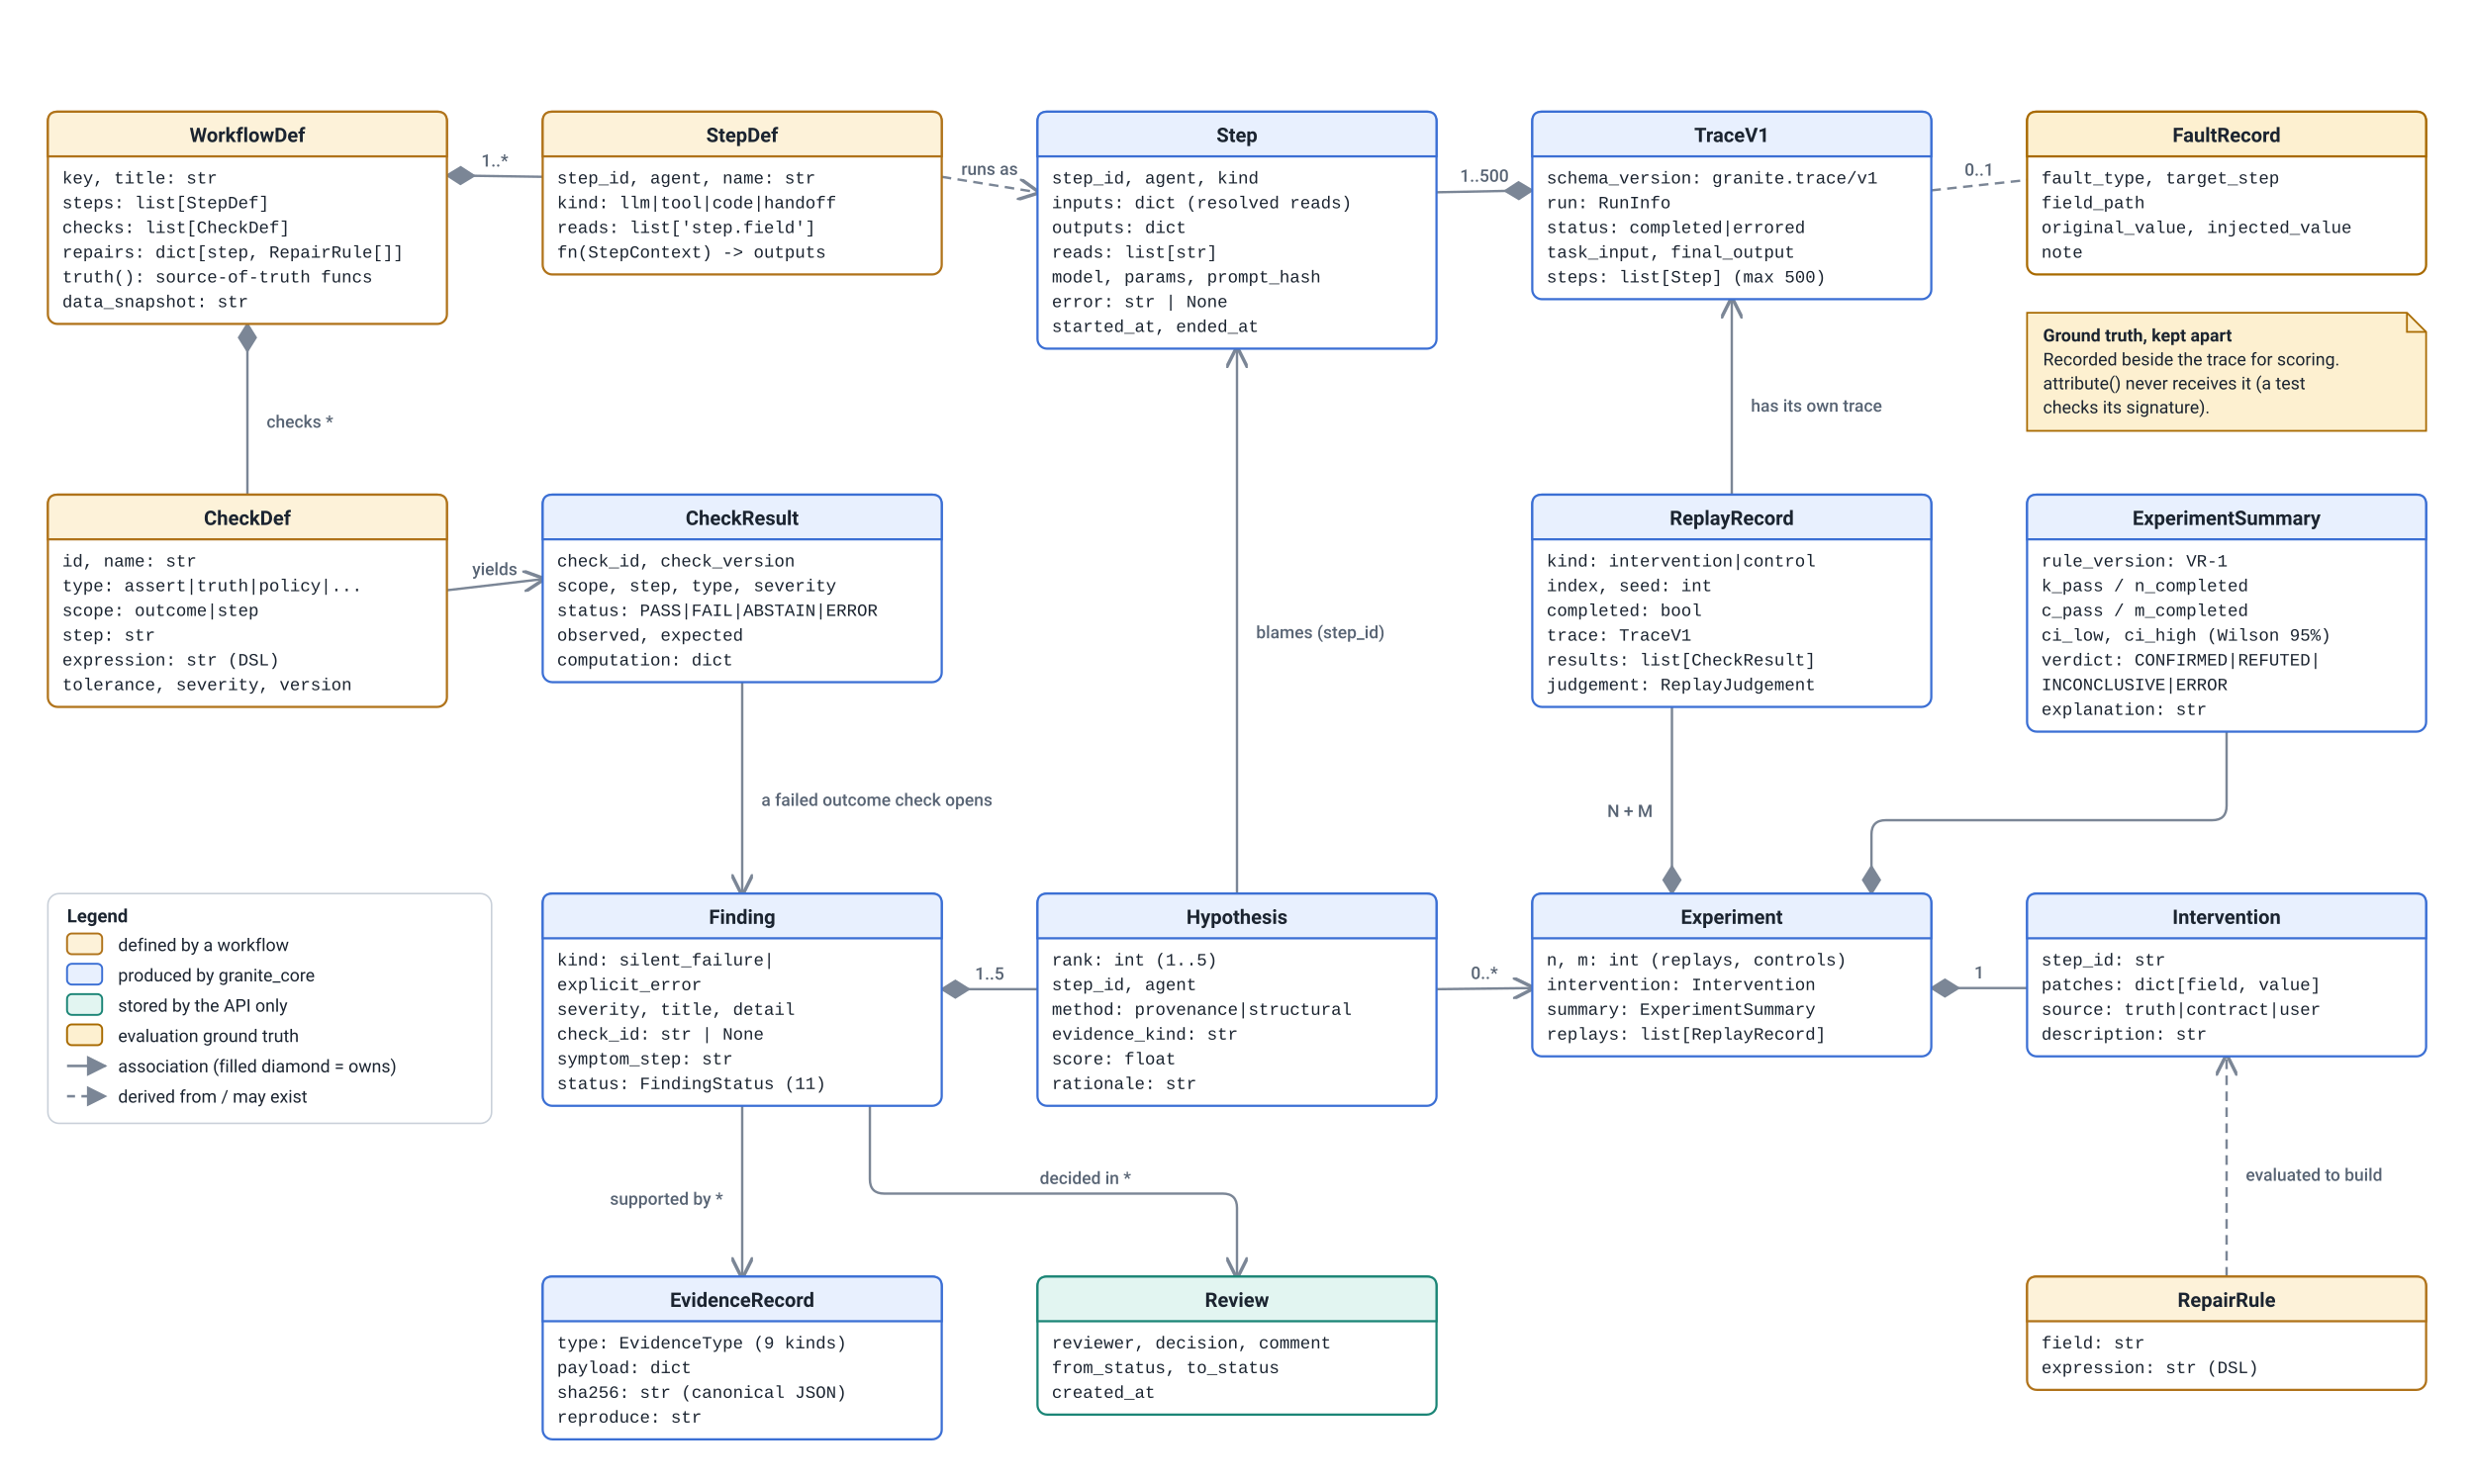
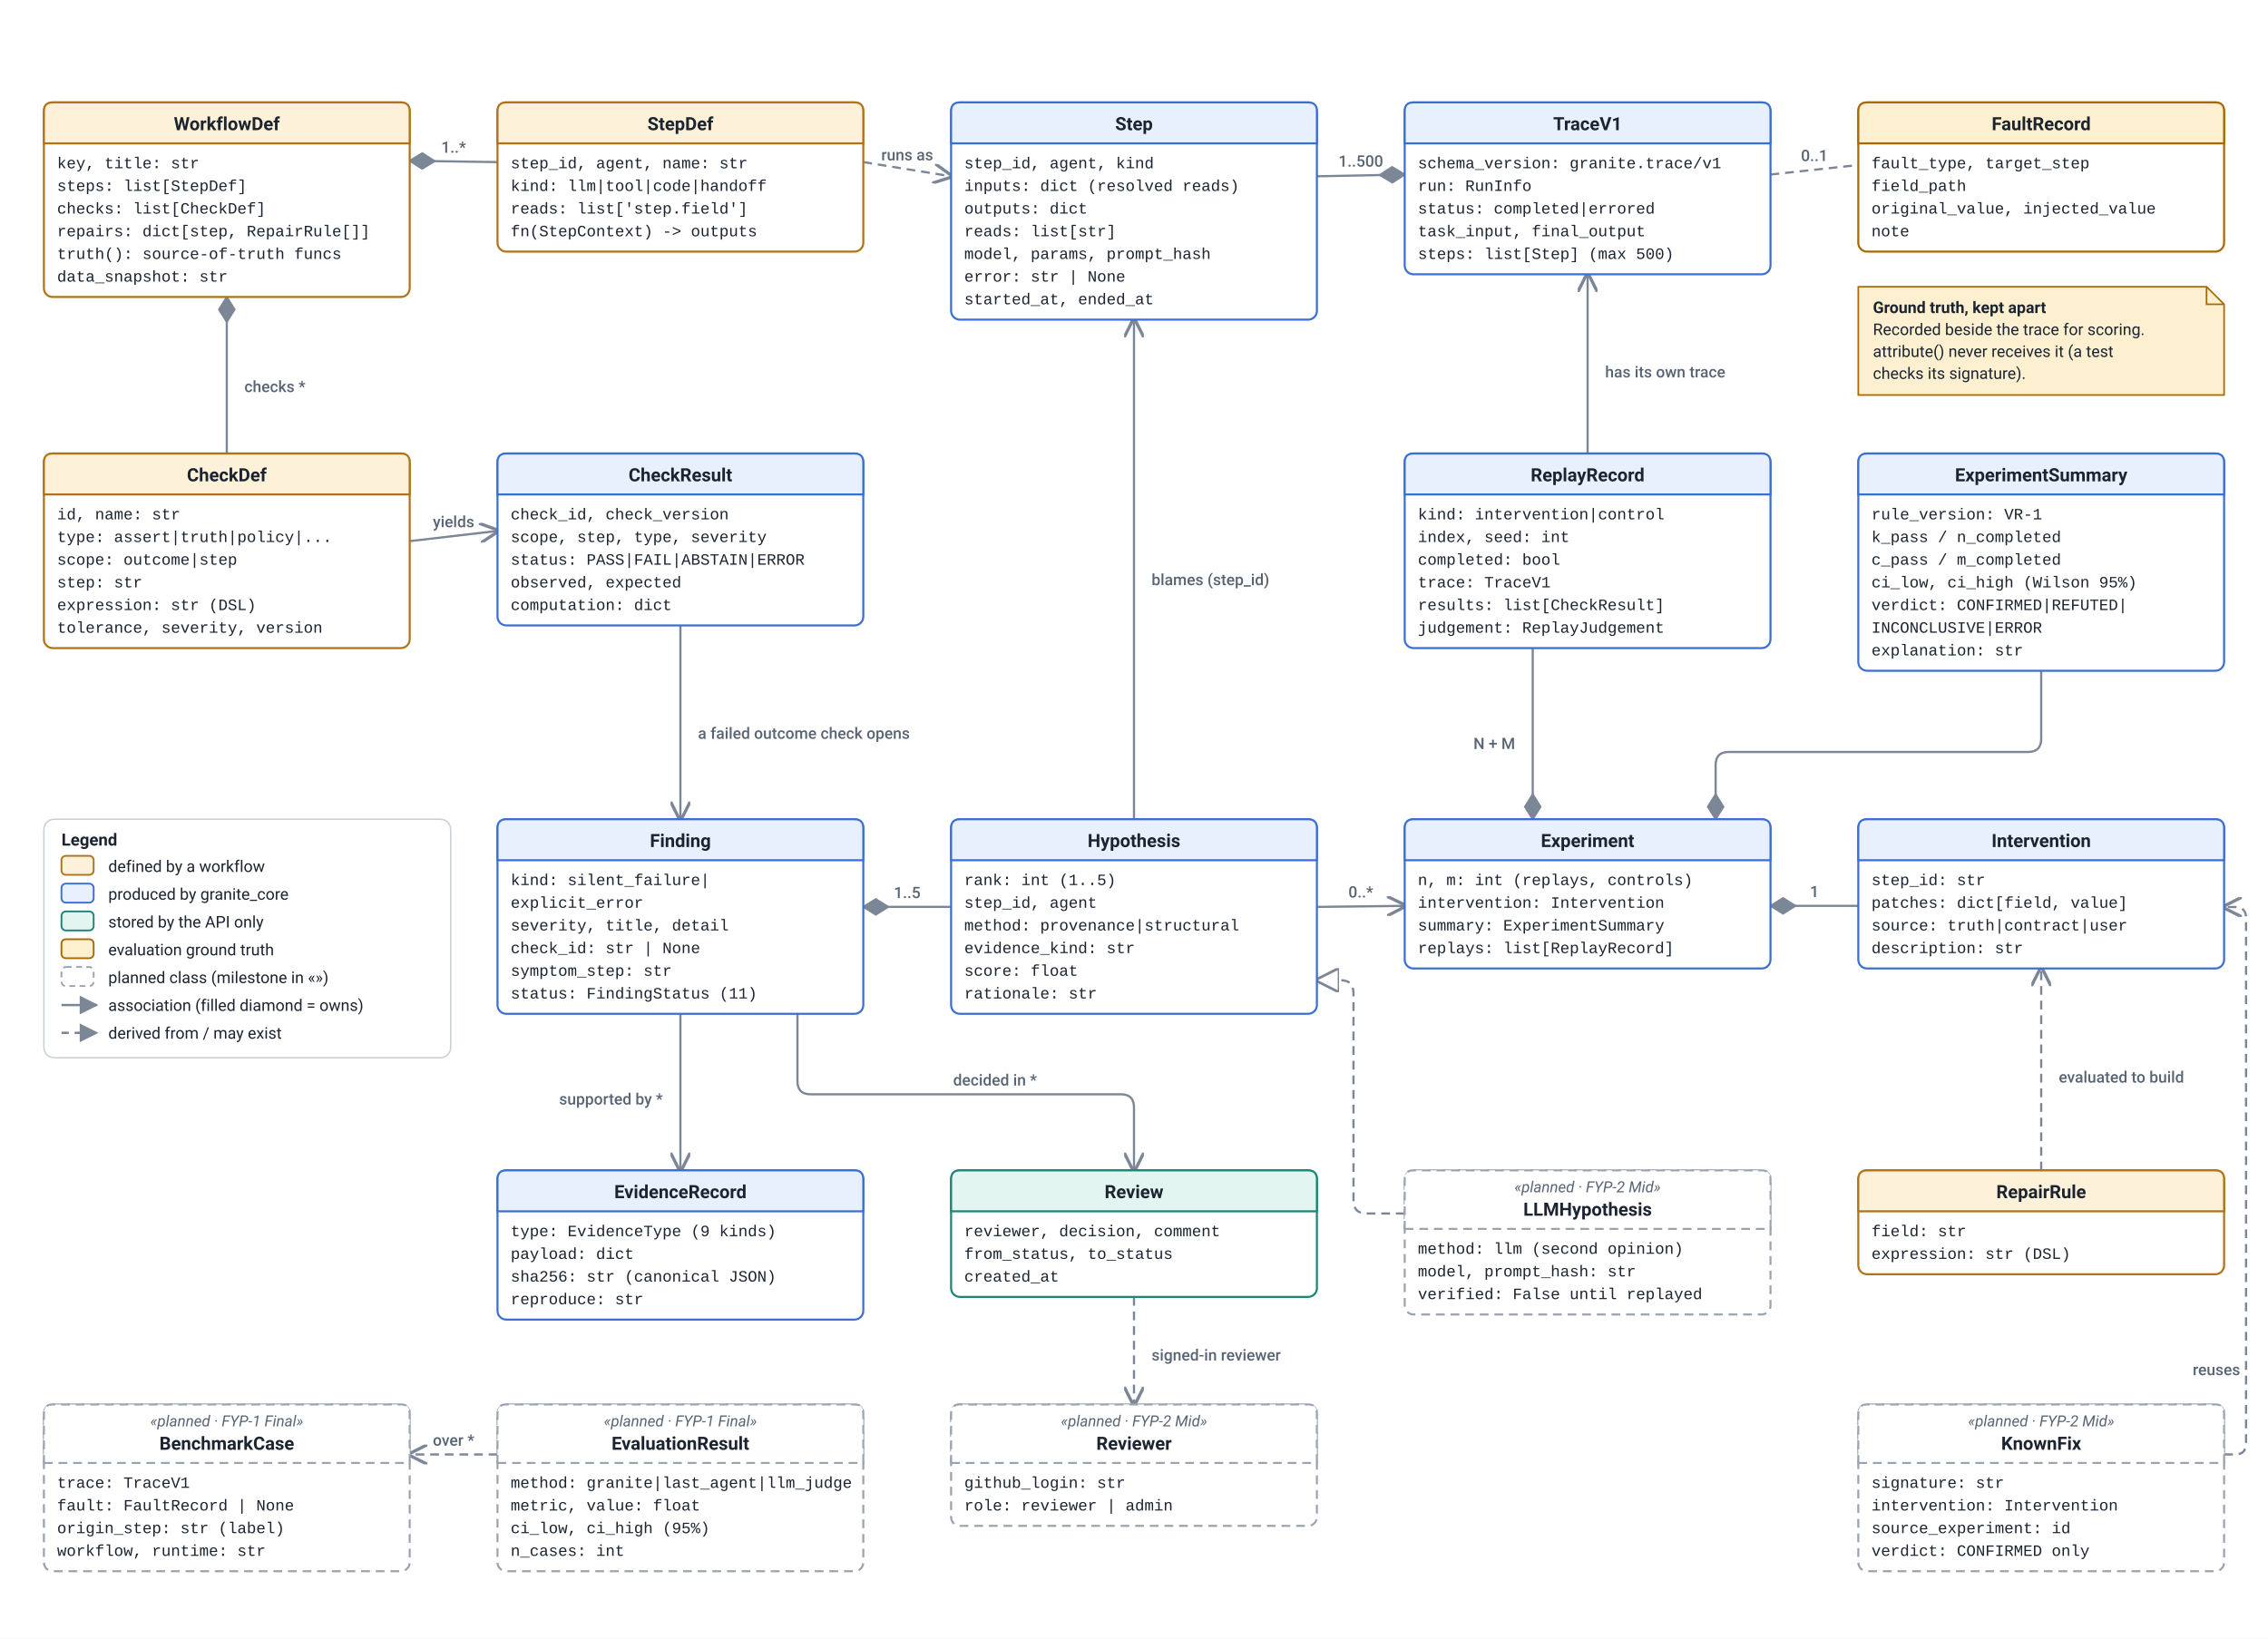
- <svg xmlns="http://www.w3.org/2000/svg" viewBox="0 0 1550 930" width="1550" height="930" role="img" aria-labelledby="domain-model-t domain-model-d" data-diagram="domain-model">
+ <svg xmlns="http://www.w3.org/2000/svg" viewBox="0 0 1550 1120" width="1550" height="1120" role="img" aria-labelledby="domain-model-t domain-model-d" data-diagram="domain-model">
  <style>text{font-family:'Segoe UI', system-ui, -apple-system, Roboto, 'Helvetica Neue', Arial, sans-serif;} .halo{paint-order:stroke;stroke:#ffffff;stroke-width:4px;stroke-linejoin:round;} .node:focus{outline:none;} .node:focus &gt; :first-child, .node:focus &gt; rect{stroke-width:2.6;}</style>
  <defs>
    <marker id="domain-model-arrow" viewBox="0 0 10 10" refX="9" refY="5" markerWidth="8" markerHeight="8" orient="auto-start-reverse">
      <path d="M0 0 L10 5 L0 10 Z" fill="#7b8696" />
    </marker>
    <marker id="domain-model-open" viewBox="0 0 10 10" refX="9" refY="5" markerWidth="9" markerHeight="9" orient="auto-start-reverse">
      <path d="M0 0 L10 5 L0 10" fill="none" stroke="#7b8696" stroke-width="1.6" />
    </marker>
    <marker id="domain-model-tri" viewBox="0 0 12 12" refX="11" refY="6" markerWidth="11" markerHeight="11" orient="auto-start-reverse">
      <path d="M0 0 L12 6 L0 12 Z" fill="#fff" stroke="#7b8696" stroke-width="1.3" />
    </marker>
    <marker id="domain-model-diamond" viewBox="0 0 16 10" refX="15" refY="5" markerWidth="13" markerHeight="9" orient="auto-start-reverse">
      <path d="M0 5 L8 0 L16 5 L8 10 Z" fill="#7b8696" />
    </marker>
    <marker id="domain-model-odiamond" viewBox="0 0 16 10" refX="15" refY="5" markerWidth="13" markerHeight="9" orient="auto-start-reverse">
      <path d="M0 5 L8 0 L16 5 L8 10 Z" fill="#fff" stroke="#7b8696" stroke-width="1.3" />
    </marker>
    <marker id="domain-model-many" viewBox="0 0 12 12" refX="11" refY="6" markerWidth="11" markerHeight="11" orient="auto-start-reverse">
      <path d="M0 6 H12 M2 6 L12 1 M2 6 L12 11" fill="none" stroke="#7b8696" stroke-width="1.4" />
    </marker>
    <marker id="domain-model-one" viewBox="0 0 12 12" refX="11" refY="6" markerWidth="11" markerHeight="11" orient="auto-start-reverse">
      <path d="M0 6 H12 M7 1 V11" fill="none" stroke="#7b8696" stroke-width="1.4" />
    </marker>
    <marker id="domain-model-dot" viewBox="0 0 10 10" refX="5" refY="5" markerWidth="7" markerHeight="7">
      <circle cx="5" cy="5" r="4" fill="#7b8696" />
    </marker>
  </defs>
-   <rect width="1550" height="930" fill="#ffffff" />
+   <rect width="1550" height="1120" fill="#ffffff" />
  <g class="edge" data-from="WorkflowDef" data-to="StepDef">
    <path d="M280.0 109.9 L340.0 110.8" fill="none" stroke="#7b8696" stroke-width="1.5" marker-start="url(#domain-model-diamond)" />
  </g>
  <g class="edge" data-from="WorkflowDef" data-to="CheckDef">
    <path d="M155.0 203.0 L155.0 310.0" fill="none" stroke="#7b8696" stroke-width="1.5" marker-start="url(#domain-model-diamond)" />
  </g>
  <g class="edge" data-from="StepDef" data-to="Step">
    <path d="M590.0 110.8 L650.0 120.5" fill="none" stroke="#7b8696" stroke-width="1.5" stroke-dasharray="6 4" marker-end="url(#domain-model-open)" />
  </g>
  <g class="edge" data-from="TraceV1" data-to="Step">
    <path d="M960.0 119.3 L900.0 120.5" fill="none" stroke="#7b8696" stroke-width="1.5" marker-start="url(#domain-model-diamond)" />
  </g>
  <g class="edge" data-from="TraceV1" data-to="FaultRecord">
    <path d="M1210.0 119.3 L1270.0 112.8" fill="none" stroke="#7b8696" stroke-width="1.5" stroke-dasharray="6 4" />
  </g>
  <g class="edge" data-from="CheckDef" data-to="CheckResult">
    <path d="M280.0 369.9 L340.0 362.9" fill="none" stroke="#7b8696" stroke-width="1.5" marker-end="url(#domain-model-open)" />
  </g>
  <g class="edge" data-from="CheckResult" data-to="Finding">
    <path d="M465.0 427.5 L465.0 560.0" fill="none" stroke="#7b8696" stroke-width="1.5" marker-end="url(#domain-model-open)" />
  </g>
  <g class="edge" data-from="Finding" data-to="Hypothesis">
    <path d="M590.0 619.9 L650.0 619.9" fill="none" stroke="#7b8696" stroke-width="1.5" marker-start="url(#domain-model-diamond)" />
  </g>
  <g class="edge" data-from="Hypothesis" data-to="Step">
    <path d="M775.0 560.0 L775.0 218.5" fill="none" stroke="#7b8696" stroke-width="1.5" marker-end="url(#domain-model-open)" />
  </g>
  <g class="edge" data-from="Hypothesis" data-to="Experiment">
    <path d="M900.0 619.9 L960.0 619.2" fill="none" stroke="#7b8696" stroke-width="1.5" marker-end="url(#domain-model-open)" />
  </g>
  <g class="edge" data-from="Experiment" data-to="ReplayRecord">
    <path d="M1047.5 560.0 L1047.5 443.0" fill="none" stroke="#7b8696" stroke-width="1.5" marker-start="url(#domain-model-diamond)" />
  </g>
  <g class="edge" data-from="ReplayRecord" data-to="TraceV1">
    <path d="M1085.0 310.0 L1085.0 187.5" fill="none" stroke="#7b8696" stroke-width="1.5" marker-end="url(#domain-model-open)" />
  </g>
  <g class="edge" data-from="Experiment" data-to="ExperimentSummary">
    <path d="M1172.5 560.0 L1172.5 523.0 Q1172.5 514.0 1181.5 514.0 L1386.0 514.0 Q1395.0 514.0 1395.0 505.0 L1395.0 458.5" fill="none" stroke="#7b8696" stroke-width="1.5" marker-start="url(#domain-model-diamond)" />
  </g>
  <g class="edge" data-from="Experiment" data-to="Intervention">
    <path d="M1210.0 619.2 L1270.0 619.2" fill="none" stroke="#7b8696" stroke-width="1.5" marker-start="url(#domain-model-diamond)" />
  </g>
  <g class="edge" data-from="RepairRule" data-to="Intervention">
    <path d="M1395.0 800.0 L1395.0 662.0" fill="none" stroke="#7b8696" stroke-width="1.5" stroke-dasharray="6 4" marker-end="url(#domain-model-open)" />
  </g>
  <g class="edge" data-from="Finding" data-to="EvidenceRecord">
    <path d="M465.0 693.0 L465.0 800.0" fill="none" stroke="#7b8696" stroke-width="1.5" marker-end="url(#domain-model-open)" />
  </g>
  <g class="edge" data-from="Finding" data-to="Review">
    <path d="M545.0 693.0 L545.0 739.0 Q545.0 748.0 554.0 748.0 L766.0 748.0 Q775.0 748.0 775.0 757.0 L775.0 800.0" fill="none" stroke="#7b8696" stroke-width="1.5" marker-end="url(#domain-model-open)" />
+   </g>
+   <g class="edge" data-from="LLMHypothesis" data-to="Hypothesis">
+     <path d="M960.0 829.5 L934.0 829.5 Q925.0 829.5 925.0 820.5 L925.0 679.0 Q925.0 670.0 916.0 670.0 L900.0 670.0" fill="none" stroke="#7b8696" stroke-width="1.5" stroke-dasharray="6 4" marker-end="url(#domain-model-tri)" />
+   </g>
+   <g class="edge" data-from="EvaluationResult" data-to="BenchmarkCase">
+     <path d="M340.0 994.2 L280.0 994.2" fill="none" stroke="#7b8696" stroke-width="1.5" stroke-dasharray="6 4" marker-end="url(#domain-model-open)" />
+   </g>
+   <g class="edge" data-from="Review" data-to="Reviewer">
+     <path d="M775.0 886.5 L775.0 960.0" fill="none" stroke="#7b8696" stroke-width="1.5" stroke-dasharray="6 4" marker-end="url(#domain-model-open)" />
+   </g>
+   <g class="edge" data-from="KnownFix" data-to="Intervention">
+     <path d="M1520.0 994.2 L1527.5 994.2 Q1535.0 994.2 1535.0 986.7 L1535.0 627.5 Q1535.0 620.0 1527.5 620.0 L1520.0 620.0" fill="none" stroke="#7b8696" stroke-width="1.5" stroke-dasharray="6 4" marker-end="url(#domain-model-open)" />
  </g>
  <g class="node" data-id="WorkflowDef" tabindex="0">
    <rect x="30" y="70" width="250" height="133.0" rx="6" fill="#ffffff" stroke="#b0731a" stroke-width="1.4" />
    <path d="M30 98 H280 V76 Q280 70 274 70 H36 Q30 70 30 76 Z" fill="#fdf2d9" stroke="#b0731a" stroke-width="1.4" />
    <text x="155.0" y="89.0" text-anchor="middle" style="font-size:12.5px;font-weight:700;fill:#1b2430;">WorkflowDef</text>
    <text x="39.0" y="115.0" text-anchor="start" style="font-size:10.8px;font-weight:400;fill:#1b2430;font-family:ui-monospace, 'Cascadia Mono', Consolas, 'Courier New', monospace;">key, title: str</text>
    <text x="39.0" y="130.5" text-anchor="start" style="font-size:10.8px;font-weight:400;fill:#1b2430;font-family:ui-monospace, 'Cascadia Mono', Consolas, 'Courier New', monospace;">steps: list[StepDef]</text>
    <text x="39.0" y="146.0" text-anchor="start" style="font-size:10.8px;font-weight:400;fill:#1b2430;font-family:ui-monospace, 'Cascadia Mono', Consolas, 'Courier New', monospace;">checks: list[CheckDef]</text>
    <text x="39.0" y="161.5" text-anchor="start" style="font-size:10.8px;font-weight:400;fill:#1b2430;font-family:ui-monospace, 'Cascadia Mono', Consolas, 'Courier New', monospace;">repairs: dict[step, RepairRule[]]</text>
    <text x="39.0" y="177.0" text-anchor="start" style="font-size:10.8px;font-weight:400;fill:#1b2430;font-family:ui-monospace, 'Cascadia Mono', Consolas, 'Courier New', monospace;">truth(): source-of-truth funcs</text>
    <text x="39.0" y="192.5" text-anchor="start" style="font-size:10.8px;font-weight:400;fill:#1b2430;font-family:ui-monospace, 'Cascadia Mono', Consolas, 'Courier New', monospace;">data_snapshot: str</text>
  </g>
  <g class="node" data-id="StepDef" tabindex="0">
    <rect x="340" y="70" width="250" height="102.0" rx="6" fill="#ffffff" stroke="#b0731a" stroke-width="1.4" />
    <path d="M340 98 H590 V76 Q590 70 584 70 H346 Q340 70 340 76 Z" fill="#fdf2d9" stroke="#b0731a" stroke-width="1.4" />
    <text x="465.0" y="89.0" text-anchor="middle" style="font-size:12.5px;font-weight:700;fill:#1b2430;">StepDef</text>
    <text x="349.0" y="115.0" text-anchor="start" style="font-size:10.8px;font-weight:400;fill:#1b2430;font-family:ui-monospace, 'Cascadia Mono', Consolas, 'Courier New', monospace;">step_id, agent, name: str</text>
    <text x="349.0" y="130.5" text-anchor="start" style="font-size:10.8px;font-weight:400;fill:#1b2430;font-family:ui-monospace, 'Cascadia Mono', Consolas, 'Courier New', monospace;">kind: llm|tool|code|handoff</text>
    <text x="349.0" y="146.0" text-anchor="start" style="font-size:10.8px;font-weight:400;fill:#1b2430;font-family:ui-monospace, 'Cascadia Mono', Consolas, 'Courier New', monospace;">reads: list['step.field']</text>
    <text x="349.0" y="161.5" text-anchor="start" style="font-size:10.8px;font-weight:400;fill:#1b2430;font-family:ui-monospace, 'Cascadia Mono', Consolas, 'Courier New', monospace;">fn(StepContext) -&gt; outputs</text>
  </g>
  <g class="node" data-id="Step" tabindex="0">
    <rect x="650" y="70" width="250" height="148.5" rx="6" fill="#ffffff" stroke="#3b6fd4" stroke-width="1.4" />
    <path d="M650 98 H900 V76 Q900 70 894 70 H656 Q650 70 650 76 Z" fill="#e8f0fe" stroke="#3b6fd4" stroke-width="1.4" />
    <text x="775.0" y="89.0" text-anchor="middle" style="font-size:12.5px;font-weight:700;fill:#1b2430;">Step</text>
    <text x="659.0" y="115.0" text-anchor="start" style="font-size:10.8px;font-weight:400;fill:#1b2430;font-family:ui-monospace, 'Cascadia Mono', Consolas, 'Courier New', monospace;">step_id, agent, kind</text>
    <text x="659.0" y="130.5" text-anchor="start" style="font-size:10.8px;font-weight:400;fill:#1b2430;font-family:ui-monospace, 'Cascadia Mono', Consolas, 'Courier New', monospace;">inputs: dict  (resolved reads)</text>
    <text x="659.0" y="146.0" text-anchor="start" style="font-size:10.8px;font-weight:400;fill:#1b2430;font-family:ui-monospace, 'Cascadia Mono', Consolas, 'Courier New', monospace;">outputs: dict</text>
    <text x="659.0" y="161.5" text-anchor="start" style="font-size:10.8px;font-weight:400;fill:#1b2430;font-family:ui-monospace, 'Cascadia Mono', Consolas, 'Courier New', monospace;">reads: list[str]</text>
    <text x="659.0" y="177.0" text-anchor="start" style="font-size:10.8px;font-weight:400;fill:#1b2430;font-family:ui-monospace, 'Cascadia Mono', Consolas, 'Courier New', monospace;">model, params, prompt_hash</text>
    <text x="659.0" y="192.5" text-anchor="start" style="font-size:10.8px;font-weight:400;fill:#1b2430;font-family:ui-monospace, 'Cascadia Mono', Consolas, 'Courier New', monospace;">error: str | None</text>
    <text x="659.0" y="208.0" text-anchor="start" style="font-size:10.8px;font-weight:400;fill:#1b2430;font-family:ui-monospace, 'Cascadia Mono', Consolas, 'Courier New', monospace;">started_at, ended_at</text>
  </g>
  <g class="node" data-id="TraceV1" tabindex="0">
    <rect x="960" y="70" width="250" height="117.5" rx="6" fill="#ffffff" stroke="#3b6fd4" stroke-width="1.4" />
    <path d="M960 98 H1210 V76 Q1210 70 1204 70 H966 Q960 70 960 76 Z" fill="#e8f0fe" stroke="#3b6fd4" stroke-width="1.4" />
    <text x="1085.0" y="89.0" text-anchor="middle" style="font-size:12.5px;font-weight:700;fill:#1b2430;">TraceV1</text>
    <text x="969.0" y="115.0" text-anchor="start" style="font-size:10.8px;font-weight:400;fill:#1b2430;font-family:ui-monospace, 'Cascadia Mono', Consolas, 'Courier New', monospace;">schema_version: granite.trace/v1</text>
    <text x="969.0" y="130.5" text-anchor="start" style="font-size:10.8px;font-weight:400;fill:#1b2430;font-family:ui-monospace, 'Cascadia Mono', Consolas, 'Courier New', monospace;">run: RunInfo</text>
    <text x="969.0" y="146.0" text-anchor="start" style="font-size:10.8px;font-weight:400;fill:#1b2430;font-family:ui-monospace, 'Cascadia Mono', Consolas, 'Courier New', monospace;">  status: completed|errored</text>
    <text x="969.0" y="161.5" text-anchor="start" style="font-size:10.8px;font-weight:400;fill:#1b2430;font-family:ui-monospace, 'Cascadia Mono', Consolas, 'Courier New', monospace;">  task_input, final_output</text>
    <text x="969.0" y="177.0" text-anchor="start" style="font-size:10.8px;font-weight:400;fill:#1b2430;font-family:ui-monospace, 'Cascadia Mono', Consolas, 'Courier New', monospace;">steps: list[Step]  (max 500)</text>
  </g>
  <g class="node" data-id="FaultRecord" tabindex="0">
    <rect x="1270" y="70" width="250" height="102.0" rx="6" fill="#ffffff" stroke="#a86a00" stroke-width="1.4" />
    <path d="M1270 98 H1520 V76 Q1520 70 1514 70 H1276 Q1270 70 1270 76 Z" fill="#fdf0d0" stroke="#a86a00" stroke-width="1.4" />
    <text x="1395.0" y="89.0" text-anchor="middle" style="font-size:12.5px;font-weight:700;fill:#1b2430;">FaultRecord</text>
    <text x="1279.0" y="115.0" text-anchor="start" style="font-size:10.8px;font-weight:400;fill:#1b2430;font-family:ui-monospace, 'Cascadia Mono', Consolas, 'Courier New', monospace;">fault_type, target_step</text>
    <text x="1279.0" y="130.5" text-anchor="start" style="font-size:10.8px;font-weight:400;fill:#1b2430;font-family:ui-monospace, 'Cascadia Mono', Consolas, 'Courier New', monospace;">field_path</text>
    <text x="1279.0" y="146.0" text-anchor="start" style="font-size:10.8px;font-weight:400;fill:#1b2430;font-family:ui-monospace, 'Cascadia Mono', Consolas, 'Courier New', monospace;">original_value, injected_value</text>
    <text x="1279.0" y="161.5" text-anchor="start" style="font-size:10.8px;font-weight:400;fill:#1b2430;font-family:ui-monospace, 'Cascadia Mono', Consolas, 'Courier New', monospace;">note</text>
  </g>
  <g class="node" data-id="CheckDef" tabindex="0">
    <rect x="30" y="310" width="250" height="133.0" rx="6" fill="#ffffff" stroke="#b0731a" stroke-width="1.4" />
    <path d="M30 338 H280 V316 Q280 310 274 310 H36 Q30 310 30 316 Z" fill="#fdf2d9" stroke="#b0731a" stroke-width="1.4" />
    <text x="155.0" y="329.0" text-anchor="middle" style="font-size:12.5px;font-weight:700;fill:#1b2430;">CheckDef</text>
    <text x="39.0" y="355.0" text-anchor="start" style="font-size:10.8px;font-weight:400;fill:#1b2430;font-family:ui-monospace, 'Cascadia Mono', Consolas, 'Courier New', monospace;">id, name: str</text>
    <text x="39.0" y="370.5" text-anchor="start" style="font-size:10.8px;font-weight:400;fill:#1b2430;font-family:ui-monospace, 'Cascadia Mono', Consolas, 'Courier New', monospace;">type: assert|truth|policy|...</text>
    <text x="39.0" y="386.0" text-anchor="start" style="font-size:10.8px;font-weight:400;fill:#1b2430;font-family:ui-monospace, 'Cascadia Mono', Consolas, 'Courier New', monospace;">scope: outcome|step</text>
    <text x="39.0" y="401.5" text-anchor="start" style="font-size:10.8px;font-weight:400;fill:#1b2430;font-family:ui-monospace, 'Cascadia Mono', Consolas, 'Courier New', monospace;">step: str</text>
    <text x="39.0" y="417.0" text-anchor="start" style="font-size:10.8px;font-weight:400;fill:#1b2430;font-family:ui-monospace, 'Cascadia Mono', Consolas, 'Courier New', monospace;">expression: str  (DSL)</text>
    <text x="39.0" y="432.5" text-anchor="start" style="font-size:10.8px;font-weight:400;fill:#1b2430;font-family:ui-monospace, 'Cascadia Mono', Consolas, 'Courier New', monospace;">tolerance, severity, version</text>
  </g>
  <g class="node" data-id="CheckResult" tabindex="0">
    <rect x="340" y="310" width="250" height="117.5" rx="6" fill="#ffffff" stroke="#3b6fd4" stroke-width="1.4" />
    <path d="M340 338 H590 V316 Q590 310 584 310 H346 Q340 310 340 316 Z" fill="#e8f0fe" stroke="#3b6fd4" stroke-width="1.4" />
    <text x="465.0" y="329.0" text-anchor="middle" style="font-size:12.5px;font-weight:700;fill:#1b2430;">CheckResult</text>
    <text x="349.0" y="355.0" text-anchor="start" style="font-size:10.8px;font-weight:400;fill:#1b2430;font-family:ui-monospace, 'Cascadia Mono', Consolas, 'Courier New', monospace;">check_id, check_version</text>
    <text x="349.0" y="370.5" text-anchor="start" style="font-size:10.8px;font-weight:400;fill:#1b2430;font-family:ui-monospace, 'Cascadia Mono', Consolas, 'Courier New', monospace;">scope, step, type, severity</text>
    <text x="349.0" y="386.0" text-anchor="start" style="font-size:10.8px;font-weight:400;fill:#1b2430;font-family:ui-monospace, 'Cascadia Mono', Consolas, 'Courier New', monospace;">status: PASS|FAIL|ABSTAIN|ERROR</text>
    <text x="349.0" y="401.5" text-anchor="start" style="font-size:10.8px;font-weight:400;fill:#1b2430;font-family:ui-monospace, 'Cascadia Mono', Consolas, 'Courier New', monospace;">observed, expected</text>
    <text x="349.0" y="417.0" text-anchor="start" style="font-size:10.8px;font-weight:400;fill:#1b2430;font-family:ui-monospace, 'Cascadia Mono', Consolas, 'Courier New', monospace;">computation: dict</text>
  </g>
  <g class="node" data-id="ReplayRecord" tabindex="0">
    <rect x="960" y="310" width="250" height="133.0" rx="6" fill="#ffffff" stroke="#3b6fd4" stroke-width="1.4" />
    <path d="M960 338 H1210 V316 Q1210 310 1204 310 H966 Q960 310 960 316 Z" fill="#e8f0fe" stroke="#3b6fd4" stroke-width="1.4" />
    <text x="1085.0" y="329.0" text-anchor="middle" style="font-size:12.5px;font-weight:700;fill:#1b2430;">ReplayRecord</text>
    <text x="969.0" y="355.0" text-anchor="start" style="font-size:10.8px;font-weight:400;fill:#1b2430;font-family:ui-monospace, 'Cascadia Mono', Consolas, 'Courier New', monospace;">kind: intervention|control</text>
    <text x="969.0" y="370.5" text-anchor="start" style="font-size:10.8px;font-weight:400;fill:#1b2430;font-family:ui-monospace, 'Cascadia Mono', Consolas, 'Courier New', monospace;">index, seed: int</text>
    <text x="969.0" y="386.0" text-anchor="start" style="font-size:10.8px;font-weight:400;fill:#1b2430;font-family:ui-monospace, 'Cascadia Mono', Consolas, 'Courier New', monospace;">completed: bool</text>
    <text x="969.0" y="401.5" text-anchor="start" style="font-size:10.8px;font-weight:400;fill:#1b2430;font-family:ui-monospace, 'Cascadia Mono', Consolas, 'Courier New', monospace;">trace: TraceV1</text>
    <text x="969.0" y="417.0" text-anchor="start" style="font-size:10.8px;font-weight:400;fill:#1b2430;font-family:ui-monospace, 'Cascadia Mono', Consolas, 'Courier New', monospace;">results: list[CheckResult]</text>
    <text x="969.0" y="432.5" text-anchor="start" style="font-size:10.8px;font-weight:400;fill:#1b2430;font-family:ui-monospace, 'Cascadia Mono', Consolas, 'Courier New', monospace;">judgement: ReplayJudgement</text>
  </g>
  <g class="node" data-id="ExperimentSummary" tabindex="0">
    <rect x="1270" y="310" width="250" height="148.5" rx="6" fill="#ffffff" stroke="#3b6fd4" stroke-width="1.4" />
    <path d="M1270 338 H1520 V316 Q1520 310 1514 310 H1276 Q1270 310 1270 316 Z" fill="#e8f0fe" stroke="#3b6fd4" stroke-width="1.4" />
    <text x="1395.0" y="329.0" text-anchor="middle" style="font-size:12.5px;font-weight:700;fill:#1b2430;">ExperimentSummary</text>
    <text x="1279.0" y="355.0" text-anchor="start" style="font-size:10.8px;font-weight:400;fill:#1b2430;font-family:ui-monospace, 'Cascadia Mono', Consolas, 'Courier New', monospace;">rule_version: VR-1</text>
    <text x="1279.0" y="370.5" text-anchor="start" style="font-size:10.8px;font-weight:400;fill:#1b2430;font-family:ui-monospace, 'Cascadia Mono', Consolas, 'Courier New', monospace;">k_pass / n_completed</text>
    <text x="1279.0" y="386.0" text-anchor="start" style="font-size:10.8px;font-weight:400;fill:#1b2430;font-family:ui-monospace, 'Cascadia Mono', Consolas, 'Courier New', monospace;">c_pass / m_completed</text>
    <text x="1279.0" y="401.5" text-anchor="start" style="font-size:10.8px;font-weight:400;fill:#1b2430;font-family:ui-monospace, 'Cascadia Mono', Consolas, 'Courier New', monospace;">ci_low, ci_high  (Wilson 95%)</text>
    <text x="1279.0" y="417.0" text-anchor="start" style="font-size:10.8px;font-weight:400;fill:#1b2430;font-family:ui-monospace, 'Cascadia Mono', Consolas, 'Courier New', monospace;">verdict: CONFIRMED|REFUTED|</text>
    <text x="1279.0" y="432.5" text-anchor="start" style="font-size:10.8px;font-weight:400;fill:#1b2430;font-family:ui-monospace, 'Cascadia Mono', Consolas, 'Courier New', monospace;">  INCONCLUSIVE|ERROR</text>
    <text x="1279.0" y="448.0" text-anchor="start" style="font-size:10.8px;font-weight:400;fill:#1b2430;font-family:ui-monospace, 'Cascadia Mono', Consolas, 'Courier New', monospace;">explanation: str</text>
  </g>
  <g class="node" data-id="Finding" tabindex="0">
    <rect x="340" y="560" width="250" height="133.0" rx="6" fill="#ffffff" stroke="#3b6fd4" stroke-width="1.4" />
    <path d="M340 588 H590 V566 Q590 560 584 560 H346 Q340 560 340 566 Z" fill="#e8f0fe" stroke="#3b6fd4" stroke-width="1.4" />
    <text x="465.0" y="579.0" text-anchor="middle" style="font-size:12.5px;font-weight:700;fill:#1b2430;">Finding</text>
    <text x="349.0" y="605.0" text-anchor="start" style="font-size:10.8px;font-weight:400;fill:#1b2430;font-family:ui-monospace, 'Cascadia Mono', Consolas, 'Courier New', monospace;">kind: silent_failure|</text>
    <text x="349.0" y="620.5" text-anchor="start" style="font-size:10.8px;font-weight:400;fill:#1b2430;font-family:ui-monospace, 'Cascadia Mono', Consolas, 'Courier New', monospace;">      explicit_error</text>
    <text x="349.0" y="636.0" text-anchor="start" style="font-size:10.8px;font-weight:400;fill:#1b2430;font-family:ui-monospace, 'Cascadia Mono', Consolas, 'Courier New', monospace;">severity, title, detail</text>
    <text x="349.0" y="651.5" text-anchor="start" style="font-size:10.8px;font-weight:400;fill:#1b2430;font-family:ui-monospace, 'Cascadia Mono', Consolas, 'Courier New', monospace;">check_id: str | None</text>
    <text x="349.0" y="667.0" text-anchor="start" style="font-size:10.8px;font-weight:400;fill:#1b2430;font-family:ui-monospace, 'Cascadia Mono', Consolas, 'Courier New', monospace;">symptom_step: str</text>
    <text x="349.0" y="682.5" text-anchor="start" style="font-size:10.8px;font-weight:400;fill:#1b2430;font-family:ui-monospace, 'Cascadia Mono', Consolas, 'Courier New', monospace;">status: FindingStatus (11)</text>
  </g>
  <g class="node" data-id="Hypothesis" tabindex="0">
    <rect x="650" y="560" width="250" height="133.0" rx="6" fill="#ffffff" stroke="#3b6fd4" stroke-width="1.4" />
    <path d="M650 588 H900 V566 Q900 560 894 560 H656 Q650 560 650 566 Z" fill="#e8f0fe" stroke="#3b6fd4" stroke-width="1.4" />
    <text x="775.0" y="579.0" text-anchor="middle" style="font-size:12.5px;font-weight:700;fill:#1b2430;">Hypothesis</text>
    <text x="659.0" y="605.0" text-anchor="start" style="font-size:10.8px;font-weight:400;fill:#1b2430;font-family:ui-monospace, 'Cascadia Mono', Consolas, 'Courier New', monospace;">rank: int  (1..5)</text>
    <text x="659.0" y="620.5" text-anchor="start" style="font-size:10.8px;font-weight:400;fill:#1b2430;font-family:ui-monospace, 'Cascadia Mono', Consolas, 'Courier New', monospace;">step_id, agent</text>
    <text x="659.0" y="636.0" text-anchor="start" style="font-size:10.8px;font-weight:400;fill:#1b2430;font-family:ui-monospace, 'Cascadia Mono', Consolas, 'Courier New', monospace;">method: provenance|structural</text>
    <text x="659.0" y="651.5" text-anchor="start" style="font-size:10.8px;font-weight:400;fill:#1b2430;font-family:ui-monospace, 'Cascadia Mono', Consolas, 'Courier New', monospace;">evidence_kind: str</text>
    <text x="659.0" y="667.0" text-anchor="start" style="font-size:10.8px;font-weight:400;fill:#1b2430;font-family:ui-monospace, 'Cascadia Mono', Consolas, 'Courier New', monospace;">score: float</text>
    <text x="659.0" y="682.5" text-anchor="start" style="font-size:10.8px;font-weight:400;fill:#1b2430;font-family:ui-monospace, 'Cascadia Mono', Consolas, 'Courier New', monospace;">rationale: str</text>
  </g>
  <g class="node" data-id="Experiment" tabindex="0">
    <rect x="960" y="560" width="250" height="102.0" rx="6" fill="#ffffff" stroke="#3b6fd4" stroke-width="1.4" />
    <path d="M960 588 H1210 V566 Q1210 560 1204 560 H966 Q960 560 960 566 Z" fill="#e8f0fe" stroke="#3b6fd4" stroke-width="1.4" />
    <text x="1085.0" y="579.0" text-anchor="middle" style="font-size:12.5px;font-weight:700;fill:#1b2430;">Experiment</text>
    <text x="969.0" y="605.0" text-anchor="start" style="font-size:10.8px;font-weight:400;fill:#1b2430;font-family:ui-monospace, 'Cascadia Mono', Consolas, 'Courier New', monospace;">n, m: int  (replays, controls)</text>
    <text x="969.0" y="620.5" text-anchor="start" style="font-size:10.8px;font-weight:400;fill:#1b2430;font-family:ui-monospace, 'Cascadia Mono', Consolas, 'Courier New', monospace;">intervention: Intervention</text>
    <text x="969.0" y="636.0" text-anchor="start" style="font-size:10.8px;font-weight:400;fill:#1b2430;font-family:ui-monospace, 'Cascadia Mono', Consolas, 'Courier New', monospace;">summary: ExperimentSummary</text>
    <text x="969.0" y="651.5" text-anchor="start" style="font-size:10.8px;font-weight:400;fill:#1b2430;font-family:ui-monospace, 'Cascadia Mono', Consolas, 'Courier New', monospace;">replays: list[ReplayRecord]</text>
  </g>
  <g class="node" data-id="Intervention" tabindex="0">
    <rect x="1270" y="560" width="250" height="102.0" rx="6" fill="#ffffff" stroke="#3b6fd4" stroke-width="1.4" />
    <path d="M1270 588 H1520 V566 Q1520 560 1514 560 H1276 Q1270 560 1270 566 Z" fill="#e8f0fe" stroke="#3b6fd4" stroke-width="1.4" />
    <text x="1395.0" y="579.0" text-anchor="middle" style="font-size:12.5px;font-weight:700;fill:#1b2430;">Intervention</text>
    <text x="1279.0" y="605.0" text-anchor="start" style="font-size:10.8px;font-weight:400;fill:#1b2430;font-family:ui-monospace, 'Cascadia Mono', Consolas, 'Courier New', monospace;">step_id: str</text>
    <text x="1279.0" y="620.5" text-anchor="start" style="font-size:10.8px;font-weight:400;fill:#1b2430;font-family:ui-monospace, 'Cascadia Mono', Consolas, 'Courier New', monospace;">patches: dict[field, value]</text>
    <text x="1279.0" y="636.0" text-anchor="start" style="font-size:10.8px;font-weight:400;fill:#1b2430;font-family:ui-monospace, 'Cascadia Mono', Consolas, 'Courier New', monospace;">source: truth|contract|user</text>
    <text x="1279.0" y="651.5" text-anchor="start" style="font-size:10.8px;font-weight:400;fill:#1b2430;font-family:ui-monospace, 'Cascadia Mono', Consolas, 'Courier New', monospace;">description: str</text>
  </g>
  <g class="node" data-id="EvidenceRecord" tabindex="0">
    <rect x="340" y="800" width="250" height="102.0" rx="6" fill="#ffffff" stroke="#3b6fd4" stroke-width="1.4" />
    <path d="M340 828 H590 V806 Q590 800 584 800 H346 Q340 800 340 806 Z" fill="#e8f0fe" stroke="#3b6fd4" stroke-width="1.4" />
    <text x="465.0" y="819.0" text-anchor="middle" style="font-size:12.5px;font-weight:700;fill:#1b2430;">EvidenceRecord</text>
    <text x="349.0" y="845.0" text-anchor="start" style="font-size:10.8px;font-weight:400;fill:#1b2430;font-family:ui-monospace, 'Cascadia Mono', Consolas, 'Courier New', monospace;">type: EvidenceType (9 kinds)</text>
    <text x="349.0" y="860.5" text-anchor="start" style="font-size:10.8px;font-weight:400;fill:#1b2430;font-family:ui-monospace, 'Cascadia Mono', Consolas, 'Courier New', monospace;">payload: dict</text>
    <text x="349.0" y="876.0" text-anchor="start" style="font-size:10.8px;font-weight:400;fill:#1b2430;font-family:ui-monospace, 'Cascadia Mono', Consolas, 'Courier New', monospace;">sha256: str  (canonical JSON)</text>
    <text x="349.0" y="891.5" text-anchor="start" style="font-size:10.8px;font-weight:400;fill:#1b2430;font-family:ui-monospace, 'Cascadia Mono', Consolas, 'Courier New', monospace;">reproduce: str</text>
  </g>
  <g class="node" data-id="Review" tabindex="0">
    <rect x="650" y="800" width="250" height="86.5" rx="6" fill="#ffffff" stroke="#1b8576" stroke-width="1.4" />
    <path d="M650 828 H900 V806 Q900 800 894 800 H656 Q650 800 650 806 Z" fill="#e2f5f1" stroke="#1b8576" stroke-width="1.4" />
    <text x="775.0" y="819.0" text-anchor="middle" style="font-size:12.5px;font-weight:700;fill:#1b2430;">Review</text>
    <text x="659.0" y="845.0" text-anchor="start" style="font-size:10.8px;font-weight:400;fill:#1b2430;font-family:ui-monospace, 'Cascadia Mono', Consolas, 'Courier New', monospace;">reviewer, decision, comment</text>
    <text x="659.0" y="860.5" text-anchor="start" style="font-size:10.8px;font-weight:400;fill:#1b2430;font-family:ui-monospace, 'Cascadia Mono', Consolas, 'Courier New', monospace;">from_status, to_status</text>
    <text x="659.0" y="876.0" text-anchor="start" style="font-size:10.8px;font-weight:400;fill:#1b2430;font-family:ui-monospace, 'Cascadia Mono', Consolas, 'Courier New', monospace;">created_at</text>
  </g>
  <g class="node" data-id="RepairRule" tabindex="0">
    <rect x="1270" y="800" width="250" height="71.0" rx="6" fill="#ffffff" stroke="#b0731a" stroke-width="1.4" />
    <path d="M1270 828 H1520 V806 Q1520 800 1514 800 H1276 Q1270 800 1270 806 Z" fill="#fdf2d9" stroke="#b0731a" stroke-width="1.4" />
    <text x="1395.0" y="819.0" text-anchor="middle" style="font-size:12.5px;font-weight:700;fill:#1b2430;">RepairRule</text>
    <text x="1279.0" y="845.0" text-anchor="start" style="font-size:10.8px;font-weight:400;fill:#1b2430;font-family:ui-monospace, 'Cascadia Mono', Consolas, 'Courier New', monospace;">field: str</text>
    <text x="1279.0" y="860.5" text-anchor="start" style="font-size:10.8px;font-weight:400;fill:#1b2430;font-family:ui-monospace, 'Cascadia Mono', Consolas, 'Courier New', monospace;">expression: str  (DSL)</text>
+   </g>
+   <g class="node" data-id="LLMHypothesis" tabindex="0">
+     <rect x="960" y="800" width="250" height="98.5" rx="6" fill="#ffffff" stroke="#9aa4b1" stroke-width="1.4" stroke-dasharray="6 4" />
+     <path d="M960 840 H1210 V806 Q1210 800 1204 800 H966 Q960 800 960 806 Z" fill="#ffffff" stroke="#9aa4b1" stroke-width="1.4" stroke-dasharray="6 4" />
+     <text x="1085.0" y="815.0" text-anchor="middle" style="font-size:10.5px;font-weight:400;fill:#586474;font-style:italic;">«planned · FYP-2 Mid»</text>
+     <text x="1085.0" y="831.0" text-anchor="middle" style="font-size:12.5px;font-weight:700;fill:#1b2430;">LLMHypothesis</text>
+     <text x="969.0" y="857.0" text-anchor="start" style="font-size:10.8px;font-weight:400;fill:#1b2430;font-family:ui-monospace, 'Cascadia Mono', Consolas, 'Courier New', monospace;">method: llm  (second opinion)</text>
+     <text x="969.0" y="872.5" text-anchor="start" style="font-size:10.8px;font-weight:400;fill:#1b2430;font-family:ui-monospace, 'Cascadia Mono', Consolas, 'Courier New', monospace;">model, prompt_hash: str</text>
+     <text x="969.0" y="888.0" text-anchor="start" style="font-size:10.8px;font-weight:400;fill:#1b2430;font-family:ui-monospace, 'Cascadia Mono', Consolas, 'Courier New', monospace;">verified: False until replayed</text>
+   </g>
+   <g class="node" data-id="BenchmarkCase" tabindex="0">
+     <rect x="30" y="960" width="250" height="114.0" rx="6" fill="#ffffff" stroke="#9aa4b1" stroke-width="1.4" stroke-dasharray="6 4" />
+     <path d="M30 1000 H280 V966 Q280 960 274 960 H36 Q30 960 30 966 Z" fill="#ffffff" stroke="#9aa4b1" stroke-width="1.4" stroke-dasharray="6 4" />
+     <text x="155.0" y="975.0" text-anchor="middle" style="font-size:10.5px;font-weight:400;fill:#586474;font-style:italic;">«planned · FYP-1 Final»</text>
+     <text x="155.0" y="991.0" text-anchor="middle" style="font-size:12.5px;font-weight:700;fill:#1b2430;">BenchmarkCase</text>
+     <text x="39.0" y="1017.0" text-anchor="start" style="font-size:10.8px;font-weight:400;fill:#1b2430;font-family:ui-monospace, 'Cascadia Mono', Consolas, 'Courier New', monospace;">trace: TraceV1</text>
+     <text x="39.0" y="1032.5" text-anchor="start" style="font-size:10.8px;font-weight:400;fill:#1b2430;font-family:ui-monospace, 'Cascadia Mono', Consolas, 'Courier New', monospace;">fault: FaultRecord | None</text>
+     <text x="39.0" y="1048.0" text-anchor="start" style="font-size:10.8px;font-weight:400;fill:#1b2430;font-family:ui-monospace, 'Cascadia Mono', Consolas, 'Courier New', monospace;">origin_step: str  (label)</text>
+     <text x="39.0" y="1063.5" text-anchor="start" style="font-size:10.8px;font-weight:400;fill:#1b2430;font-family:ui-monospace, 'Cascadia Mono', Consolas, 'Courier New', monospace;">workflow, runtime: str</text>
+   </g>
+   <g class="node" data-id="EvaluationResult" tabindex="0">
+     <rect x="340" y="960" width="250" height="114.0" rx="6" fill="#ffffff" stroke="#9aa4b1" stroke-width="1.4" stroke-dasharray="6 4" />
+     <path d="M340 1000 H590 V966 Q590 960 584 960 H346 Q340 960 340 966 Z" fill="#ffffff" stroke="#9aa4b1" stroke-width="1.4" stroke-dasharray="6 4" />
+     <text x="465.0" y="975.0" text-anchor="middle" style="font-size:10.5px;font-weight:400;fill:#586474;font-style:italic;">«planned · FYP-1 Final»</text>
+     <text x="465.0" y="991.0" text-anchor="middle" style="font-size:12.5px;font-weight:700;fill:#1b2430;">EvaluationResult</text>
+     <text x="349.0" y="1017.0" text-anchor="start" style="font-size:10.8px;font-weight:400;fill:#1b2430;font-family:ui-monospace, 'Cascadia Mono', Consolas, 'Courier New', monospace;">method: granite|last_agent|llm_judge</text>
+     <text x="349.0" y="1032.5" text-anchor="start" style="font-size:10.8px;font-weight:400;fill:#1b2430;font-family:ui-monospace, 'Cascadia Mono', Consolas, 'Courier New', monospace;">metric, value: float</text>
+     <text x="349.0" y="1048.0" text-anchor="start" style="font-size:10.8px;font-weight:400;fill:#1b2430;font-family:ui-monospace, 'Cascadia Mono', Consolas, 'Courier New', monospace;">ci_low, ci_high  (95%)</text>
+     <text x="349.0" y="1063.5" text-anchor="start" style="font-size:10.8px;font-weight:400;fill:#1b2430;font-family:ui-monospace, 'Cascadia Mono', Consolas, 'Courier New', monospace;">n_cases: int</text>
+   </g>
+   <g class="node" data-id="Reviewer" tabindex="0">
+     <rect x="650" y="960" width="250" height="83.0" rx="6" fill="#ffffff" stroke="#9aa4b1" stroke-width="1.4" stroke-dasharray="6 4" />
+     <path d="M650 1000 H900 V966 Q900 960 894 960 H656 Q650 960 650 966 Z" fill="#ffffff" stroke="#9aa4b1" stroke-width="1.4" stroke-dasharray="6 4" />
+     <text x="775.0" y="975.0" text-anchor="middle" style="font-size:10.5px;font-weight:400;fill:#586474;font-style:italic;">«planned · FYP-2 Mid»</text>
+     <text x="775.0" y="991.0" text-anchor="middle" style="font-size:12.5px;font-weight:700;fill:#1b2430;">Reviewer</text>
+     <text x="659.0" y="1017.0" text-anchor="start" style="font-size:10.8px;font-weight:400;fill:#1b2430;font-family:ui-monospace, 'Cascadia Mono', Consolas, 'Courier New', monospace;">github_login: str</text>
+     <text x="659.0" y="1032.5" text-anchor="start" style="font-size:10.8px;font-weight:400;fill:#1b2430;font-family:ui-monospace, 'Cascadia Mono', Consolas, 'Courier New', monospace;">role: reviewer | admin</text>
+   </g>
+   <g class="node" data-id="KnownFix" tabindex="0">
+     <rect x="1270" y="960" width="250" height="114.0" rx="6" fill="#ffffff" stroke="#9aa4b1" stroke-width="1.4" stroke-dasharray="6 4" />
+     <path d="M1270 1000 H1520 V966 Q1520 960 1514 960 H1276 Q1270 960 1270 966 Z" fill="#ffffff" stroke="#9aa4b1" stroke-width="1.4" stroke-dasharray="6 4" />
+     <text x="1395.0" y="975.0" text-anchor="middle" style="font-size:10.5px;font-weight:400;fill:#586474;font-style:italic;">«planned · FYP-2 Mid»</text>
+     <text x="1395.0" y="991.0" text-anchor="middle" style="font-size:12.5px;font-weight:700;fill:#1b2430;">KnownFix</text>
+     <text x="1279.0" y="1017.0" text-anchor="start" style="font-size:10.8px;font-weight:400;fill:#1b2430;font-family:ui-monospace, 'Cascadia Mono', Consolas, 'Courier New', monospace;">signature: str</text>
+     <text x="1279.0" y="1032.5" text-anchor="start" style="font-size:10.8px;font-weight:400;fill:#1b2430;font-family:ui-monospace, 'Cascadia Mono', Consolas, 'Courier New', monospace;">intervention: Intervention</text>
+     <text x="1279.0" y="1048.0" text-anchor="start" style="font-size:10.8px;font-weight:400;fill:#1b2430;font-family:ui-monospace, 'Cascadia Mono', Consolas, 'Courier New', monospace;">source_experiment: id</text>
+     <text x="1279.0" y="1063.5" text-anchor="start" style="font-size:10.8px;font-weight:400;fill:#1b2430;font-family:ui-monospace, 'Cascadia Mono', Consolas, 'Courier New', monospace;">verdict: CONFIRMED only</text>
  </g>
  <g class="note">
    <path d="M1270 196 H1508 L1520 208 V270 H1270 Z" fill="#fdf0d0" stroke="#a86a00" stroke-width="1.1" />
    <path d="M1508 196 V208 H1520" fill="none" stroke="#a86a00" stroke-width="1.1" />
    <text x="1280.0" y="214.0" text-anchor="start" style="font-size:11px;font-weight:700;fill:#1b2430;">Ground truth, kept apart</text>
    <text x="1280.0" y="229.0" text-anchor="start" style="font-size:11px;font-weight:400;fill:#1b2430;">Recorded beside the trace for scoring.</text>
    <text x="1280.0" y="244.0" text-anchor="start" style="font-size:11px;font-weight:400;fill:#1b2430;">attribute() never receives it (a test</text>
    <text x="1280.0" y="259.0" text-anchor="start" style="font-size:11px;font-weight:400;fill:#1b2430;">checks its signature).</text>
  </g>
  <text x="310.0" y="104.4" text-anchor="middle" style="font-size:10.8px;font-weight:500;fill:#586474;" class="halo">1..*</text>
  <text x="167.0" y="268.0" text-anchor="start" style="font-size:10.8px;font-weight:500;fill:#586474;" class="halo">checks  *</text>
  <text x="620.0" y="109.6" text-anchor="middle" style="font-size:10.8px;font-weight:500;fill:#586474;" class="halo">runs as</text>
  <text x="930.0" y="113.9" text-anchor="middle" style="font-size:10.8px;font-weight:500;fill:#586474;" class="halo">1..500</text>
  <text x="1240.0" y="110.1" text-anchor="middle" style="font-size:10.8px;font-weight:500;fill:#586474;" class="halo">0..1</text>
  <text x="310.0" y="360.4" text-anchor="middle" style="font-size:10.8px;font-weight:500;fill:#586474;" class="halo">yields</text>
  <text x="477.0" y="505.0" text-anchor="start" style="font-size:10.8px;font-weight:500;fill:#586474;" class="halo">a failed outcome check opens</text>
  <text x="620.0" y="613.9" text-anchor="middle" style="font-size:10.8px;font-weight:500;fill:#586474;" class="halo">1..5</text>
  <text x="787.0" y="400.0" text-anchor="start" style="font-size:10.8px;font-weight:500;fill:#586474;" class="halo">blames (step_id)</text>
  <text x="930.0" y="613.5" text-anchor="middle" style="font-size:10.8px;font-weight:500;fill:#586474;" class="halo">0..*</text>
  <text x="1035.5" y="512.0" text-anchor="end" style="font-size:10.8px;font-weight:500;fill:#586474;" class="halo">N + M</text>
  <text x="1097.0" y="258.0" text-anchor="start" style="font-size:10.8px;font-weight:500;fill:#586474;" class="halo">has its own trace</text>
  <text x="1240.0" y="613.2" text-anchor="middle" style="font-size:10.8px;font-weight:500;fill:#586474;" class="halo">1</text>
  <text x="1407.0" y="740.0" text-anchor="start" style="font-size:10.8px;font-weight:500;fill:#586474;" class="halo">evaluated to build</text>
  <text x="453.0" y="755.0" text-anchor="end" style="font-size:10.8px;font-weight:500;fill:#586474;" class="halo">supported by  *</text>
  <text x="680.0" y="742.0" text-anchor="middle" style="font-size:10.8px;font-weight:500;fill:#586474;" class="halo">decided in  *</text>
+   <text x="310.0" y="988.2" text-anchor="middle" style="font-size:10.8px;font-weight:500;fill:#586474;" class="halo">over *</text>
+   <text x="787.0" y="930.0" text-anchor="start" style="font-size:10.8px;font-weight:500;fill:#586474;" class="halo">signed-in reviewer</text>
+   <text x="1531.0" y="940.0" text-anchor="end" style="font-size:10.8px;font-weight:500;fill:#586474;" class="halo">reuses</text>
  <g class="legend">
-     <rect x="30" y="560" width="278" height="144" rx="7" fill="#ffffff" stroke="#c9d0d9" stroke-width="1" />
+     <rect x="30" y="560" width="278" height="163" rx="7" fill="#ffffff" stroke="#c9d0d9" stroke-width="1" />
    <text x="42.0" y="578.0" text-anchor="start" style="font-size:11.5px;font-weight:700;fill:#1b2430;">Legend</text>
    <rect x="42" y="585" width="22" height="13" rx="3" fill="#fdf2d9" stroke="#b0731a" stroke-width="1.2" />
    <text x="74.0" y="596.0" text-anchor="start" style="font-size:11px;font-weight:400;fill:#1b2430;">defined by a workflow</text>
    <rect x="42" y="604" width="22" height="13" rx="3" fill="#e8f0fe" stroke="#3b6fd4" stroke-width="1.2" />
    <text x="74.0" y="615.0" text-anchor="start" style="font-size:11px;font-weight:400;fill:#1b2430;">produced by granite_core</text>
    <rect x="42" y="623" width="22" height="13" rx="3" fill="#e2f5f1" stroke="#1b8576" stroke-width="1.2" />
    <text x="74.0" y="634.0" text-anchor="start" style="font-size:11px;font-weight:400;fill:#1b2430;">stored by the API only</text>
    <rect x="42" y="642" width="22" height="13" rx="3" fill="#fdf0d0" stroke="#a86a00" stroke-width="1.2" />
    <text x="74.0" y="653.0" text-anchor="start" style="font-size:11px;font-weight:400;fill:#1b2430;">evaluation ground truth</text>
-     <path d="M42 668 H66" stroke="#7b8696" stroke-width="1.6" marker-end="url(#domain-model-arrow)" />
-     <text x="74.0" y="672.0" text-anchor="start" style="font-size:11px;font-weight:400;fill:#1b2430;">association (filled diamond = owns)</text>
-     <path d="M42 687 H66" stroke="#7b8696" stroke-width="1.6" stroke-dasharray="5 4" marker-end="url(#domain-model-arrow)" />
-     <text x="74.0" y="691.0" text-anchor="start" style="font-size:11px;font-weight:400;fill:#1b2430;">derived from / may exist</text>
+     <rect x="42" y="661" width="22" height="13" rx="3" fill="#ffffff" stroke="#9aa4b1" stroke-width="1.2" stroke-dasharray="4 3" />
+     <text x="74.0" y="672.0" text-anchor="start" style="font-size:11px;font-weight:400;fill:#1b2430;">planned class (milestone in «»)</text>
+     <path d="M42 687 H66" stroke="#7b8696" stroke-width="1.6" marker-end="url(#domain-model-arrow)" />
+     <text x="74.0" y="691.0" text-anchor="start" style="font-size:11px;font-weight:400;fill:#1b2430;">association (filled diamond = owns)</text>
+     <path d="M42 706 H66" stroke="#7b8696" stroke-width="1.6" stroke-dasharray="5 4" marker-end="url(#domain-model-arrow)" />
+     <text x="74.0" y="710.0" text-anchor="start" style="font-size:11px;font-weight:400;fill:#1b2430;">derived from / may exist</text>
  </g>
</svg>
